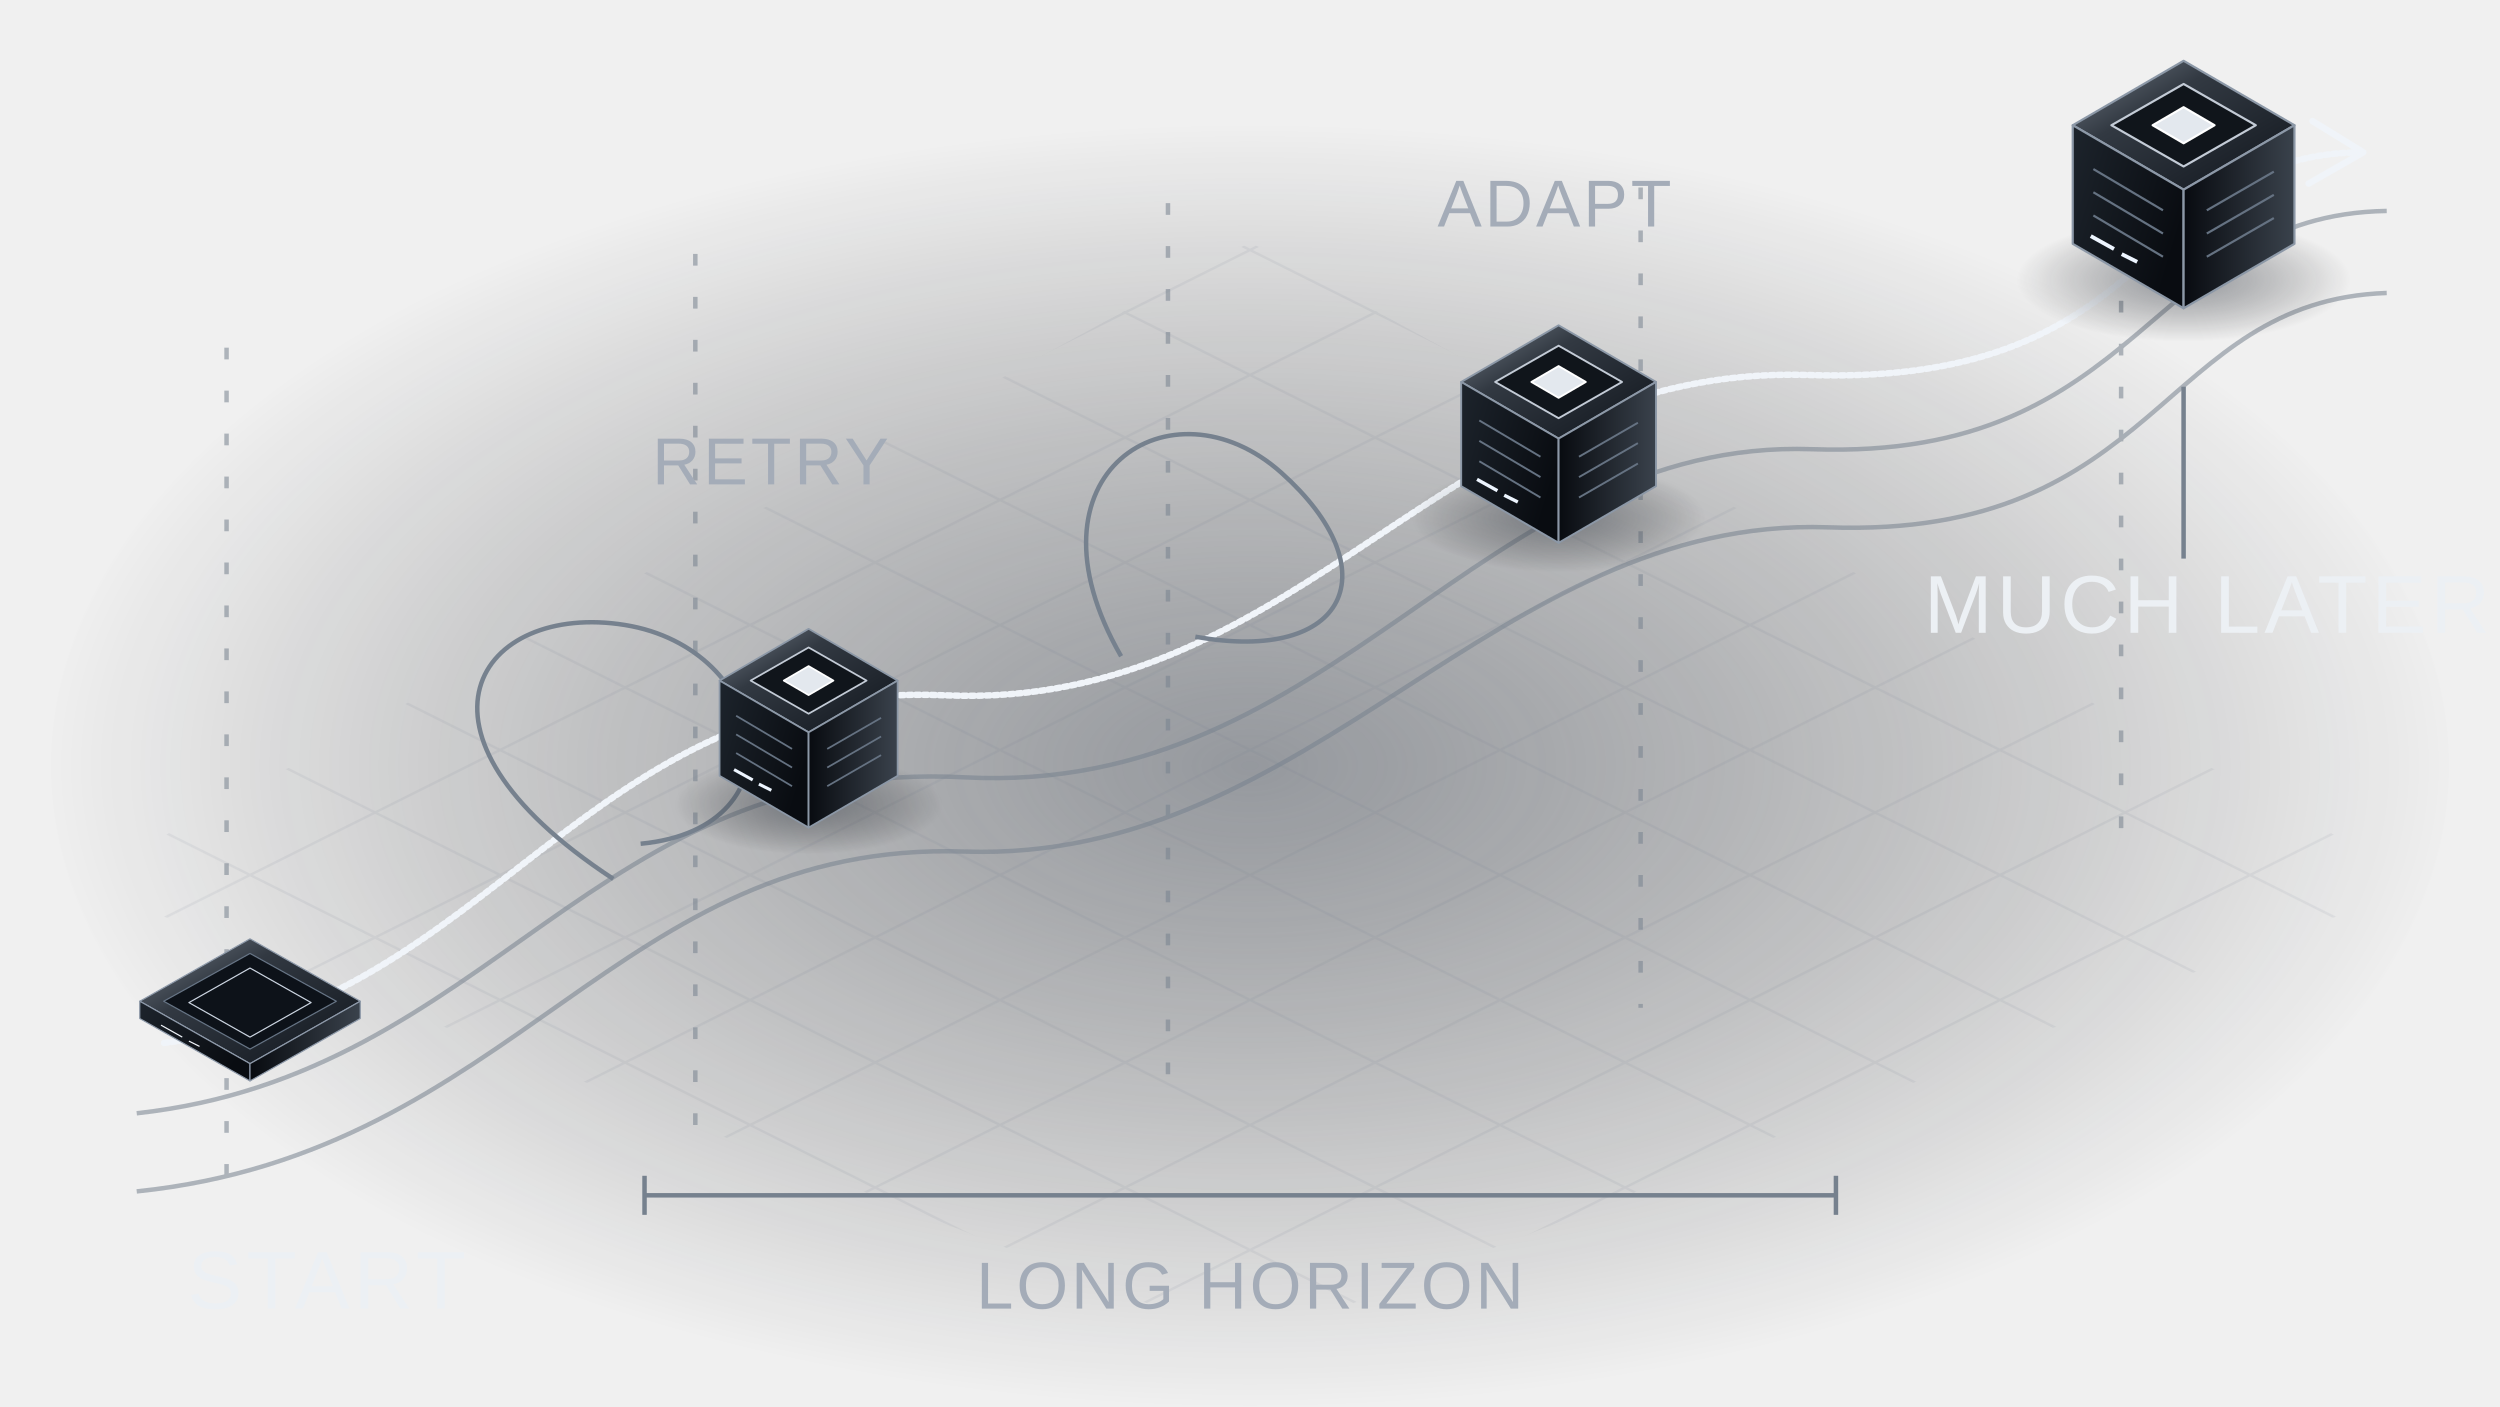
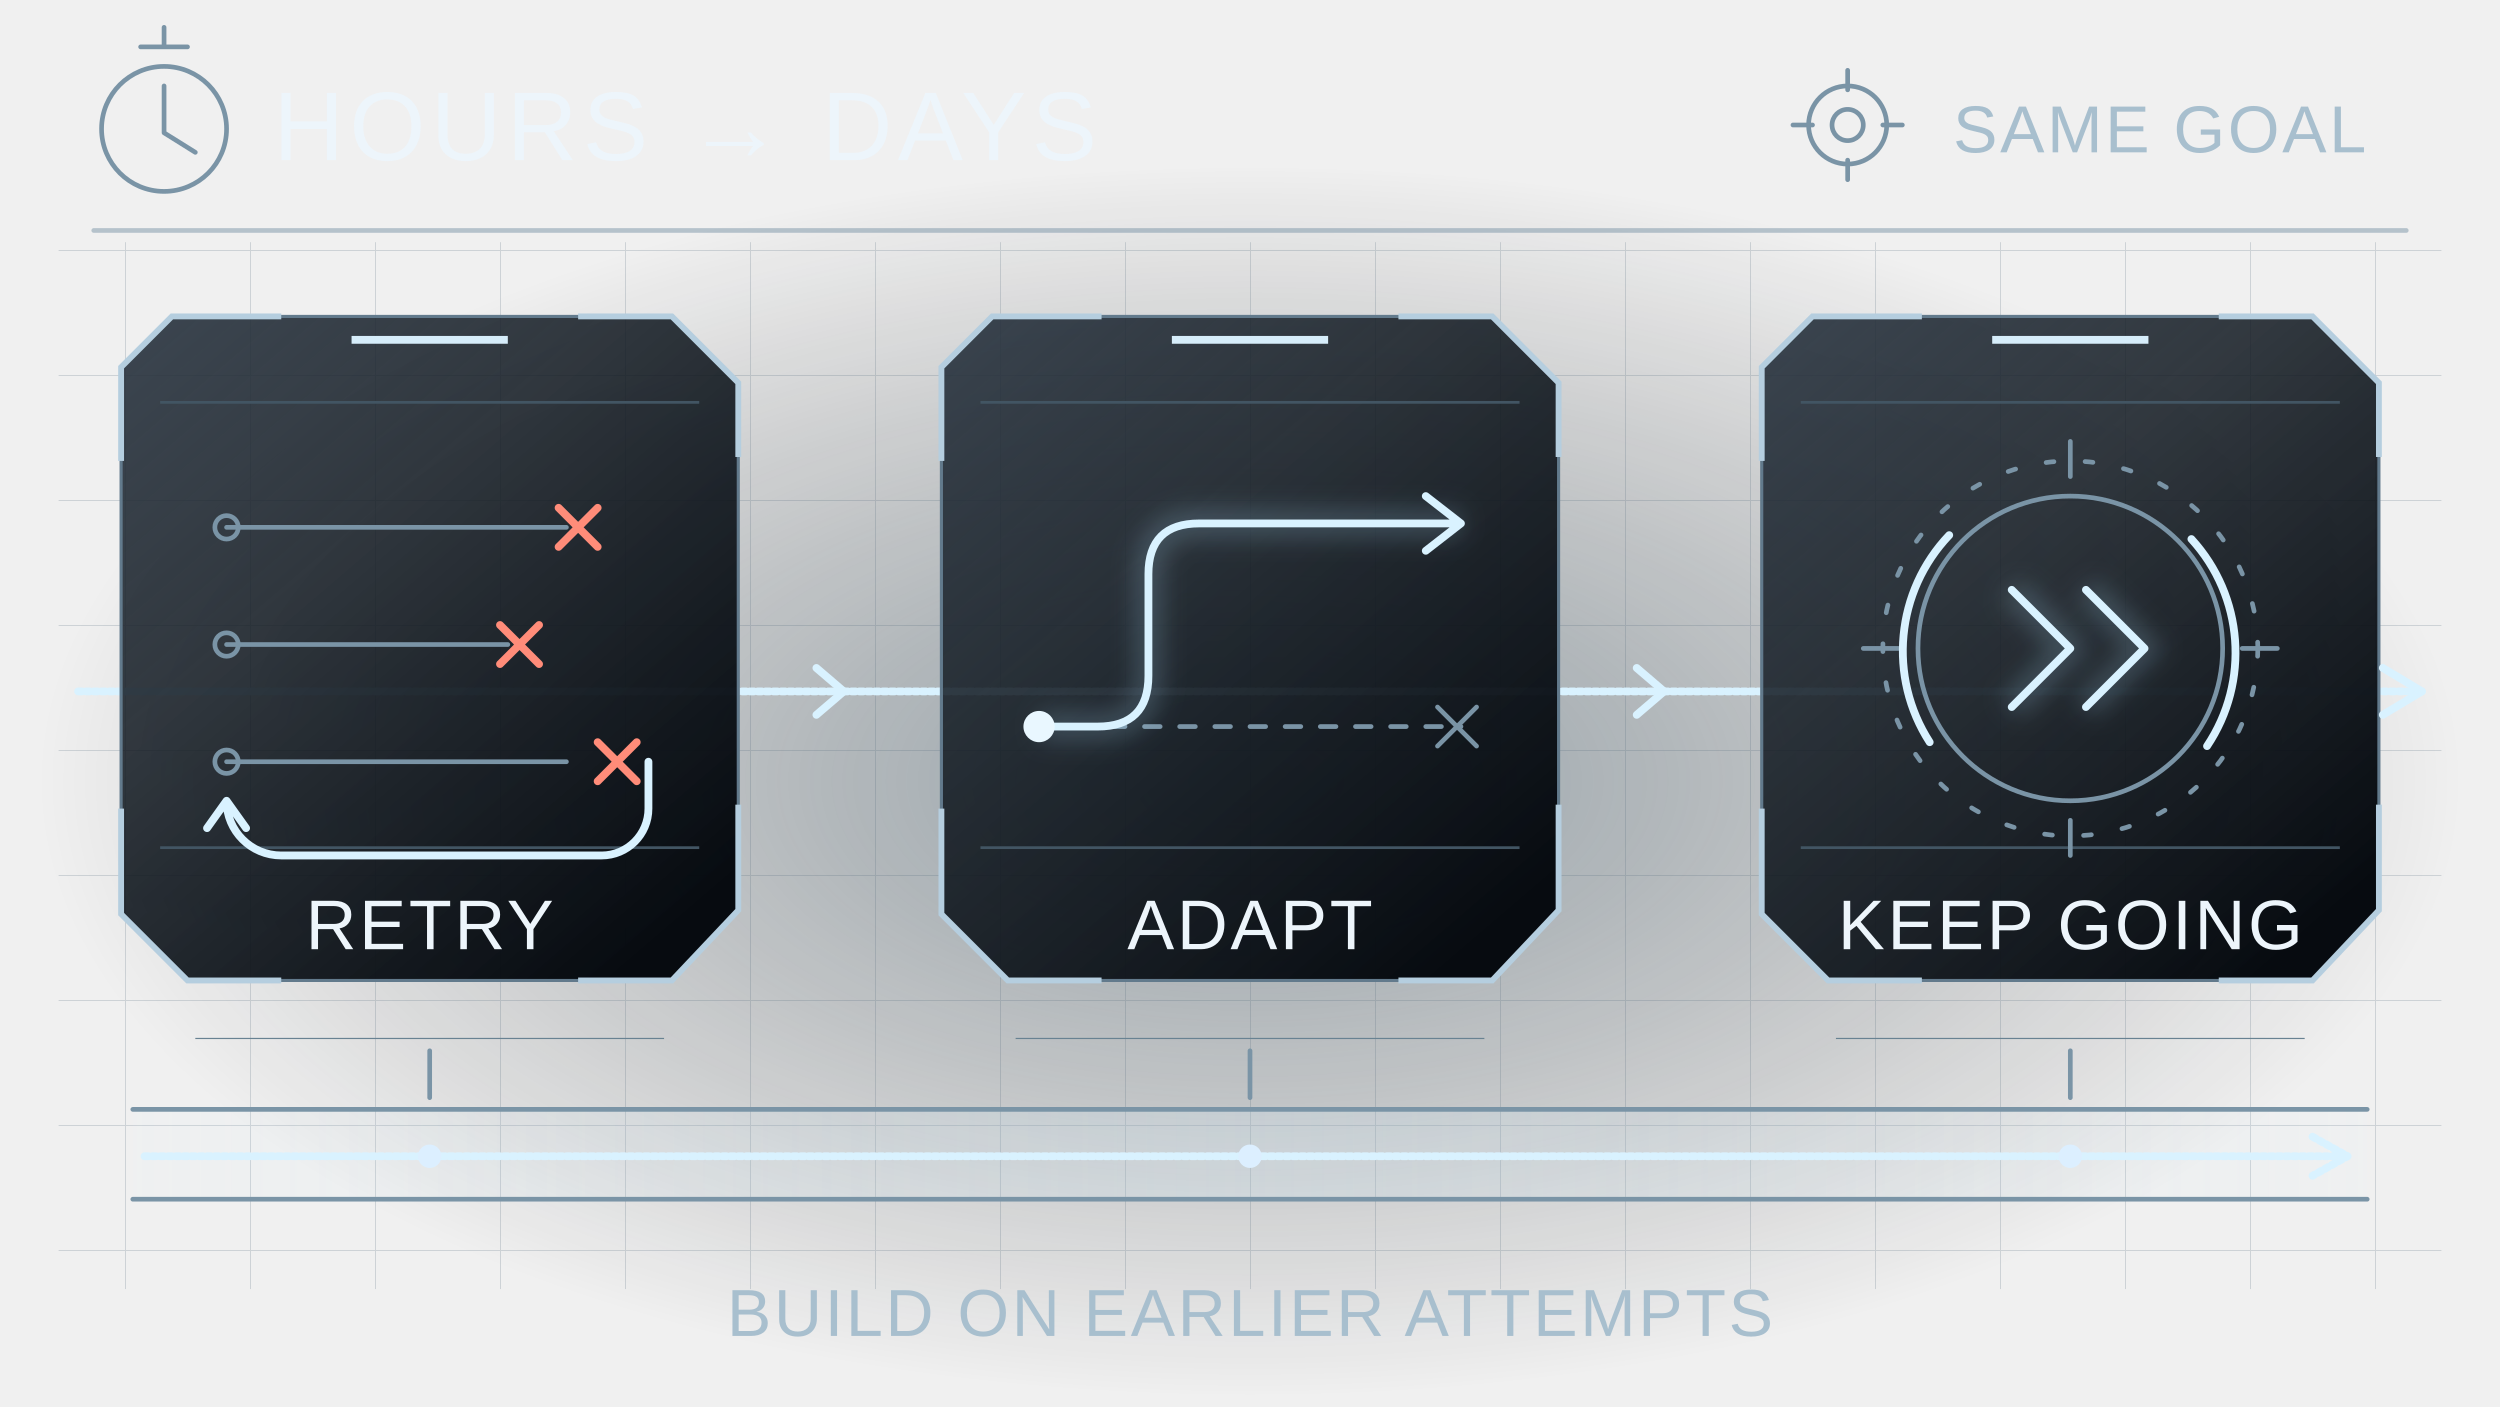
<svg xmlns="http://www.w3.org/2000/svg" width="640" height="360" viewBox="0 0 640 360">
  <defs>
-     <radialGradient id="ambient">
-       <stop stop-color="#333a45" stop-opacity=".48" />
+     <radialGradient id="atmosphere">
+       <stop stop-color="#264354" stop-opacity=".44" />
      <stop offset="1" stop-color="#030406" stop-opacity="0" />
    </radialGradient>
-     <linearGradient id="top" x1="0" y1="0" x2="1" y2="1">
-       <stop stop-color="#727b86" />
-       <stop offset=".35" stop-color="#323942" />
-       <stop offset="1" stop-color="#10151c" />
+     <linearGradient id="glass" x1="0" y1="0" x2=".8" y2="1">
+       <stop stop-color="#28333f" stop-opacity=".9" />
+       <stop offset=".4" stop-color="#101820" stop-opacity=".85" />
+       <stop offset="1" stop-color="#070b10" />
    </linearGradient>
-     <linearGradient id="face" x1="0" y1="0" x2="1" y2=".5">
-       <stop stop-color="#1d242c" />
-       <stop offset="1" stop-color="#090c11" />
+     <linearGradient id="metal" x1="0" y1="0" x2="1" y2="1">
+       <stop stop-color="#a9bbc9" />
+       <stop offset=".3" stop-color="#344250" />
+       <stop offset="1" stop-color="#111923" />
    </linearGradient>
-     <linearGradient id="edge" x1="0" y1="0" x2="1" y2="0">
-       <stop stop-color="#080b10" />
-       <stop offset="1" stop-color="#3a424c" />
+     <linearGradient id="beam">
+       <stop stop-color="#d3efff" stop-opacity=".05" />
+       <stop offset=".5" stop-color="#d3efff" stop-opacity=".2" />
+       <stop offset="1" stop-color="#d3efff" stop-opacity=".05" />
    </linearGradient>
-     <linearGradient id="wall">
-       <stop stop-color="#a7b5c4" stop-opacity=".03" />
-       <stop offset=".8" stop-color="#c4ceda" stop-opacity=".15" />
-       <stop offset="1" stop-color="#f3f6fc" stop-opacity=".36" />
-     </linearGradient>
-     <pattern id="floor" width="64" height="32" patternUnits="userSpaceOnUse">
-       <path d="M0 0 64 32M64 0 0 32" fill="none" stroke="#6f7c8e" stroke-width=".65" opacity=".16" />
+     <filter id="glow" x="-50%" y="-100%" width="200%" height="300%">
+       <feGaussianBlur stdDeviation="3" />
+     </filter>
+     <pattern id="grid" width="32" height="32" patternUnits="userSpaceOnUse">
+       <path d="M32 0H0v32" fill="none" stroke="#506878" stroke-width=".5" opacity=".22" />
    </pattern>
-     <symbol id="unit" viewBox="-66 -51 132 130">
-       <ellipse cx="0" cy="51" rx="65" ry="24" fill="url(#ambient)" />
-       <g stroke="#8c98a7" stroke-width=".85" stroke-linejoin="round">
-         <path d="m-43-9 43-25 43 25L0 16Z" fill="url(#top)" />
-         <path d="M-43-9 0 16v46l-43-25Z" fill="url(#face)" />
-         <path d="M0 16 43-9v46L0 62Z" fill="url(#edge)" />
-         <path d="m-28-9 28-16 28 16L0 7Z" fill="#10151b" stroke="#c3cbd6" />
-         <path d="m-12-9 12-7 12 7L0-2Z" fill="#e3e8ee" stroke="#fff" />
-         <path d="m-35 8 27 16m-27-7 27 16m-27-7 27 16m17-18 26-15m-26 24 26-15m-26 24 26-15" fill="none" stroke="#657282" />
-       </g>
-       <path d="m-36 34 9 5m3 2 6 3" stroke="#edf5ff" stroke-width="1.5" />
+     <symbol id="station" viewBox="-82 -83 164 188">
+       <path d="M-66-80H62l17 17V72L62 90H-62l-17-17V-67Z" fill="url(#glass)" stroke="#627a8c" stroke-width=".8" />
+       <path d="M-79-43V-67l13-13h28m76 0h24l17 17v19M-79 46v27l17 17h24m76 0h24l17-18V45" fill="none" stroke="#b5cedf" stroke-width="1.5" />
+       <path d="M-69-58H69M-69 56H69" stroke="#425563" stroke-width=".7" />
+       <path d="m-20-74 40 0" stroke="#d6edfa" stroke-width="2" />
+       <path d="M-60 105h120" stroke="#688292" stroke-width=".6" />
    </symbol>
-     <symbol id="deck" viewBox="-100 -54 200 113">
-       <g stroke="#8d99a9" stroke-width=".9" stroke-linejoin="round">
-         <path d="m-83-2 83-47 83 47L0 45Z" fill="url(#top)" />
-         <path d="m-83-2 83 47v13l-83-47Z" fill="url(#face)" />
-         <path d="m0 45 83-47v13L0 58Z" fill="url(#edge)" />
-         <path d="m-65-2 65-36 65 36L0 34Z" fill="#0d1219" stroke="#677586" />
-         <path d="m-46-1 46-26 46 26L0 25Z" fill="none" stroke="#cdd6e2" />
-         <path d="m-67 16 16 9m5 3 8 4" stroke="#f2f6fc" />
-       </g>
+     <symbol id="agent" viewBox="-11 -11 22 22">
+       <path d="m0-9 9 5v9L0 10-9 5v-9Z" fill="#101b25" stroke="#8da5b6" />
+       <path d="m-5-2 5-3 5 3-5 3Z" fill="#e5f5ff" />
+       <path d="M0 1v6m-6-8v4m12-4v4" stroke="#8da5b6" stroke-width=".7" />
    </symbol>
  </defs>
  <style>
- text{font-family:Arial,Helvetica,sans-serif;fill:#ecf0f4;font-size:21px;letter-spacing:1.1px}
- .muted{fill:#a4acb8;font-size:17px;letter-spacing:.8px}.small{font-size:16px}.line{fill:none;stroke:#76818e;stroke-width:1.15}.trace{fill:none;stroke:#f0f4f9;stroke-width:1.65;stroke-linecap:round;stroke-linejoin:round}.risk{stroke:#f16b57}.risk-label{fill:#ff8c79}.draw{stroke-dasharray:1;stroke-dashoffset:0;animation:draw 3.8s ease-out both}@keyframes draw{from{stroke-dashoffset:1}to{stroke-dashoffset:0}}@media(prefers-reduced-motion:reduce){.draw{animation:none}}
+ text{font-family:Arial,Helvetica,sans-serif;fill:#edf5fb;font-size:21px;letter-spacing:1px}
+ .muted{fill:#a8bfce;font-size:17px;letter-spacing:.7px}.small{font-size:16px}.stage-label{font-size:18px;letter-spacing:.7px}.large{font-size:25px;letter-spacing:1.4px}
+ .wire{fill:none;stroke:#7a94a6;stroke-width:1.2;stroke-linecap:round;stroke-linejoin:round}
+ .lit{fill:none;stroke:#d9f2ff;stroke-width:2;stroke-linecap:round;stroke-linejoin:round}
+ .risk{stroke:#ff8c79}.risk-label{fill:#ff9a86}.halo{fill:none;stroke:#b0e2ff;stroke-width:7;opacity:.2;filter:url(#glow)}
+ .route{stroke-dasharray:1;animation:trace 3.2s ease-out both}@keyframes trace{from{stroke-dashoffset:1}to{stroke-dashoffset:0}}
+ @media(prefers-reduced-motion:reduce){.route{animation:none}}
</style>
-   <ellipse cx="320" cy="196" rx="307" ry="165" fill="url(#ambient)" />
-   <path d="m20 226 300-164 300 164-300 118Z" fill="url(#floor)" opacity=".6" />
-   <g class="line" opacity=".55">
-     <path d="M35 285C126 275 152 194 247 199S379 112 464 115 550 55 611 54M35 305C132 295 158 215 247 218S383 132 468 135 553 77 611 75" />
-     <path d="M58 89v217M178 65v227M299 52v230M420 48v210M543 44v176" stroke-dasharray="3 8" />
+   <ellipse cx="320" cy="200" rx="315" ry="157" fill="url(#atmosphere)" />
+   <path d="M15 62h610v268H15Z" fill="url(#grid)" />
+   <g class="wire">
+     <circle cx="42" cy="33" r="16" />
+     <path d="M42 22v12l8 5M36 12h12m-6-5v5" />
  </g>
-   <path class="trace draw" pathLength="1" d="M42 267C126 257 150 174 242 178S371 93 463 96 548 39 605 39" />
-   <path class="line" d="M157 225c-58-38-34-71 3-65 37 6 46 52 4 56M287 168c-27-47 13-72 41-47 28 25 17 49-22 42" />
-   <use href="#deck" x="30.0" y="238.64" width="68.0" height="38.42" />
-   <use href="#unit" x="172.02" y="151.97" width="69.96" height="68.9" />
-   <use href="#unit" x="360.72" y="73.42" width="76.56" height="75.4" />
-   <use href="#unit" x="515.44" y="4.34" width="87.12" height="85.8" />
-   <path class="trace" d="m592 31 13 8-14 8" />
-   <text x="48" y="335">START</text>
-   <text x="565" y="162" text-anchor="middle">MUCH LATER</text>
-   <path class="line" d="M559 143V99" />
-   <text x="167" y="124" class="muted">RETRY</text>
-   <text x="368" y="58" class="muted">ADAPT</text>
-   <path class="line" d="M165 306h305m-305-5v10m305-10v10" />
-   <text x="320" y="335" text-anchor="middle" class="muted">LONG HORIZON</text>
+   <text x="70" y="41" class="large">HOURS → DAYS</text>
+   <g class="wire">
+     <circle cx="473" cy="32" r="10" />
+     <circle cx="473" cy="32" r="4" />
+     <path d="M473 18v5m0 18v5m-14-14h5m18 0h5" />
+   </g>
+   <text x="500" y="39" class="muted">SAME GOAL</text>
+   <path class="wire" d="M24 59h592" opacity=".5" />
+   <path class="halo" d="M20 177H620" />
+   <path class="lit route" pathLength="1" d="M20 177H620" />
+   <use href="#station" x="28" y="78" width="164" height="188" />
+   <use href="#station" x="238" y="78" width="164" height="188" />
+   <use href="#station" x="448" y="78" width="164" height="188" />
+   <g class="wire">
+     <path d="M58 135h87m-87 30h72m-72 30h87" />
+     <circle cx="58" cy="135" r="3" />
+     <circle cx="58" cy="165" r="3" />
+     <circle cx="58" cy="195" r="3" />
+   </g>
+   <g class="lit risk">
+     <path d="m143 130 10 10m-10 0 10-10m-25 30 10 10m-10 0 10-10m15 30 10 10m-10 0 10-10" />
+   </g>
+   <path class="lit" d="M166 195v12a12 12 0 0 1-12 12H72a14 14 0 0 1-14-14m-5 7 5-7 5 7" />
+   <text x="110" y="243" text-anchor="middle" class="stage-label">RETRY</text>
+   <path class="wire" d="M266 186h108" stroke-dasharray="4 5" />
+   <path class="wire" d="M368 181l10 10m-10 0 10-10" />
+   <path class="halo" d="M266 186h15q13 0 13-13v-26q0-13 13-13h67" />
+   <path class="lit" d="M266 186h15q13 0 13-13v-26q0-13 13-13h67m-9-7 9 7-9 7" />
+   <circle cx="266" cy="186" r="4" fill="#e9f7ff" />
+   <text x="320" y="243" text-anchor="middle" class="stage-label">ADAPT</text>
+   <g class="wire">
+     <circle cx="530" cy="166" r="39" />
+     <circle cx="530" cy="166" r="48" stroke-dasharray="2 8" />
+     <path d="M486 166h-9m97 0h9M530 113v9m0 88v9" />
+   </g>
+   <path class="lit" d="M494 190a43 43 0 0 1 5-53m62 1a43 43 0 0 1 4 53" />
+   <path class="halo" d="m515 151 15 15-15 15m19-30 15 15-15 15" />
+   <path class="lit" d="m515 151 15 15-15 15m19-30 15 15-15 15" />
+   <text x="530" y="243" text-anchor="middle" class="stage-label">KEEP GOING</text>
+   <g class="lit">
+     <path d="m209 171 7 6-7 6m210-12 7 6-7 6M610 171l10 6-10 6" />
+   </g>
+   <path d="M34 284h572v23H34Z" fill="url(#beam)" />
+   <path class="wire" d="M34 284h572M34 307h572" />
+   <path class="lit route" pathLength="1" d="M37 296h564m-9-5 9 5-9 5" />
+   <g fill="#dcefff">
+     <circle cx="110" cy="296" r="3" />
+     <circle cx="320" cy="296" r="3" />
+     <circle cx="530" cy="296" r="3" />
+   </g>
+   <path class="wire" d="M110 269v12m210-12v12m210-12v12" />
+   <text x="320" y="342" text-anchor="middle" class="muted">BUILD ON EARLIER ATTEMPTS</text>
</svg>
